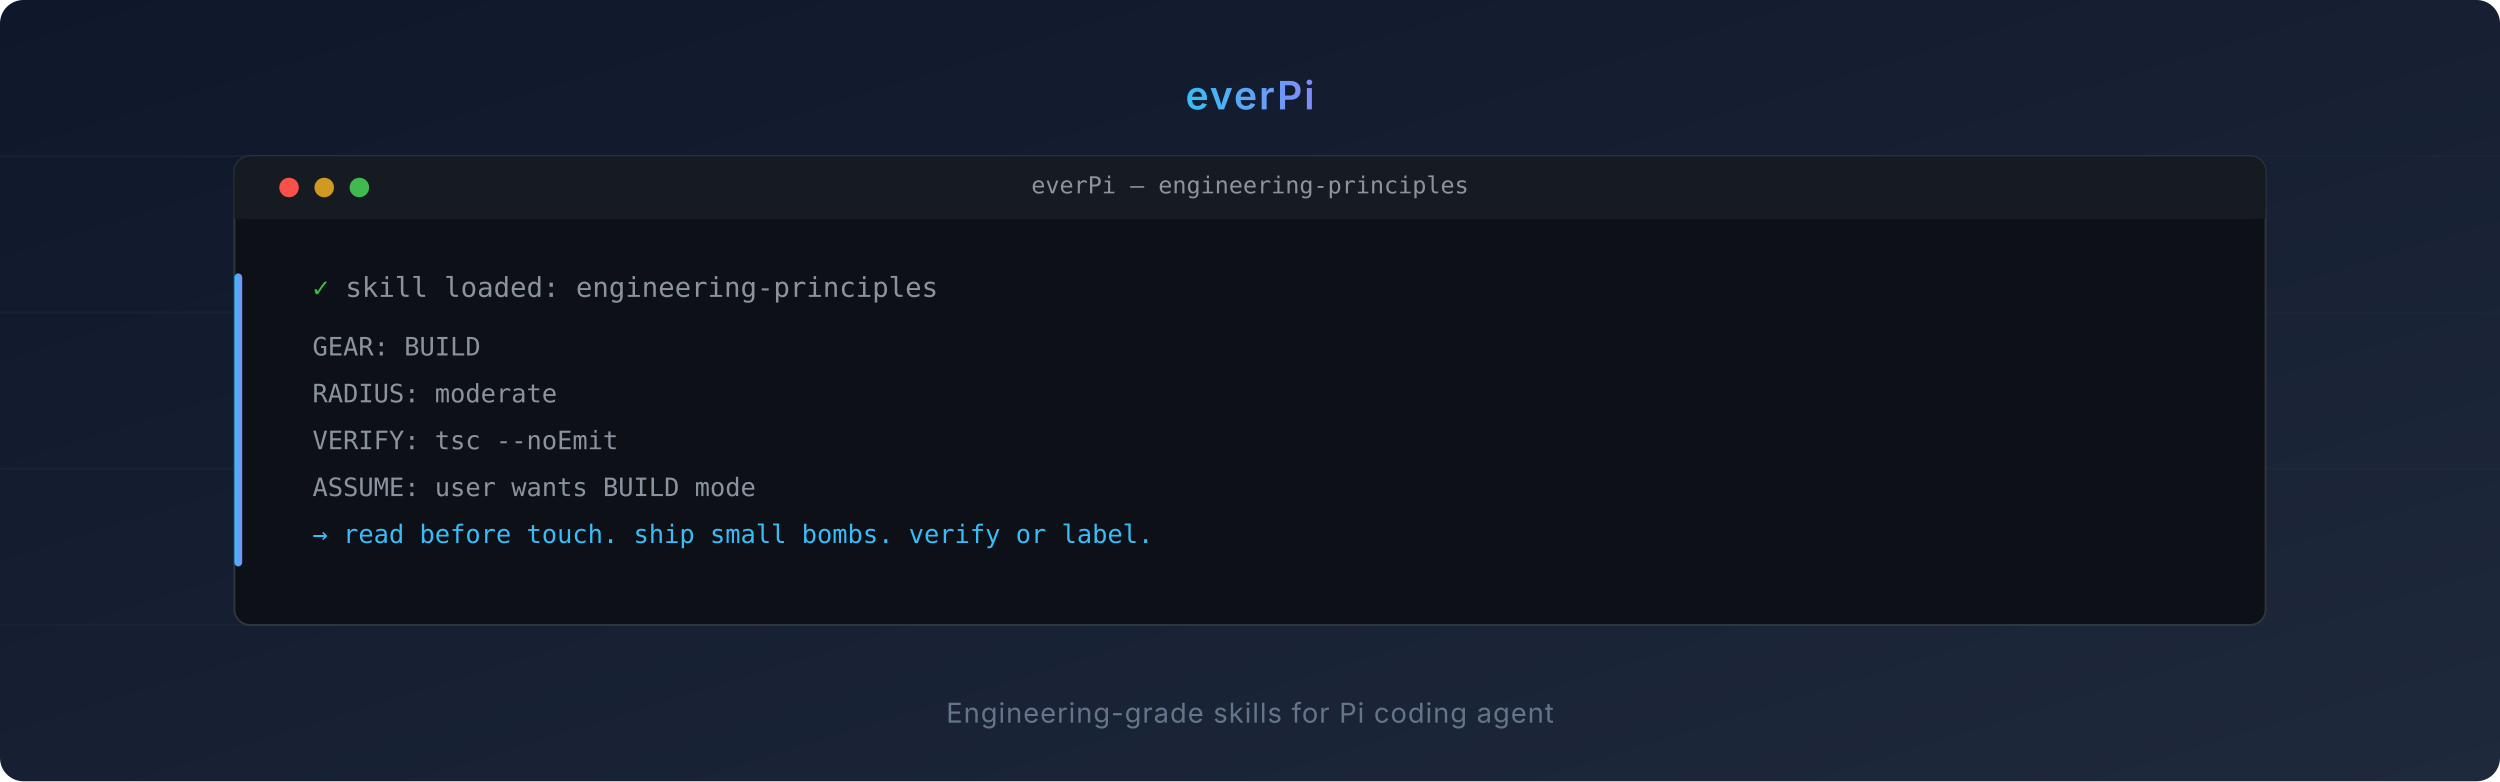
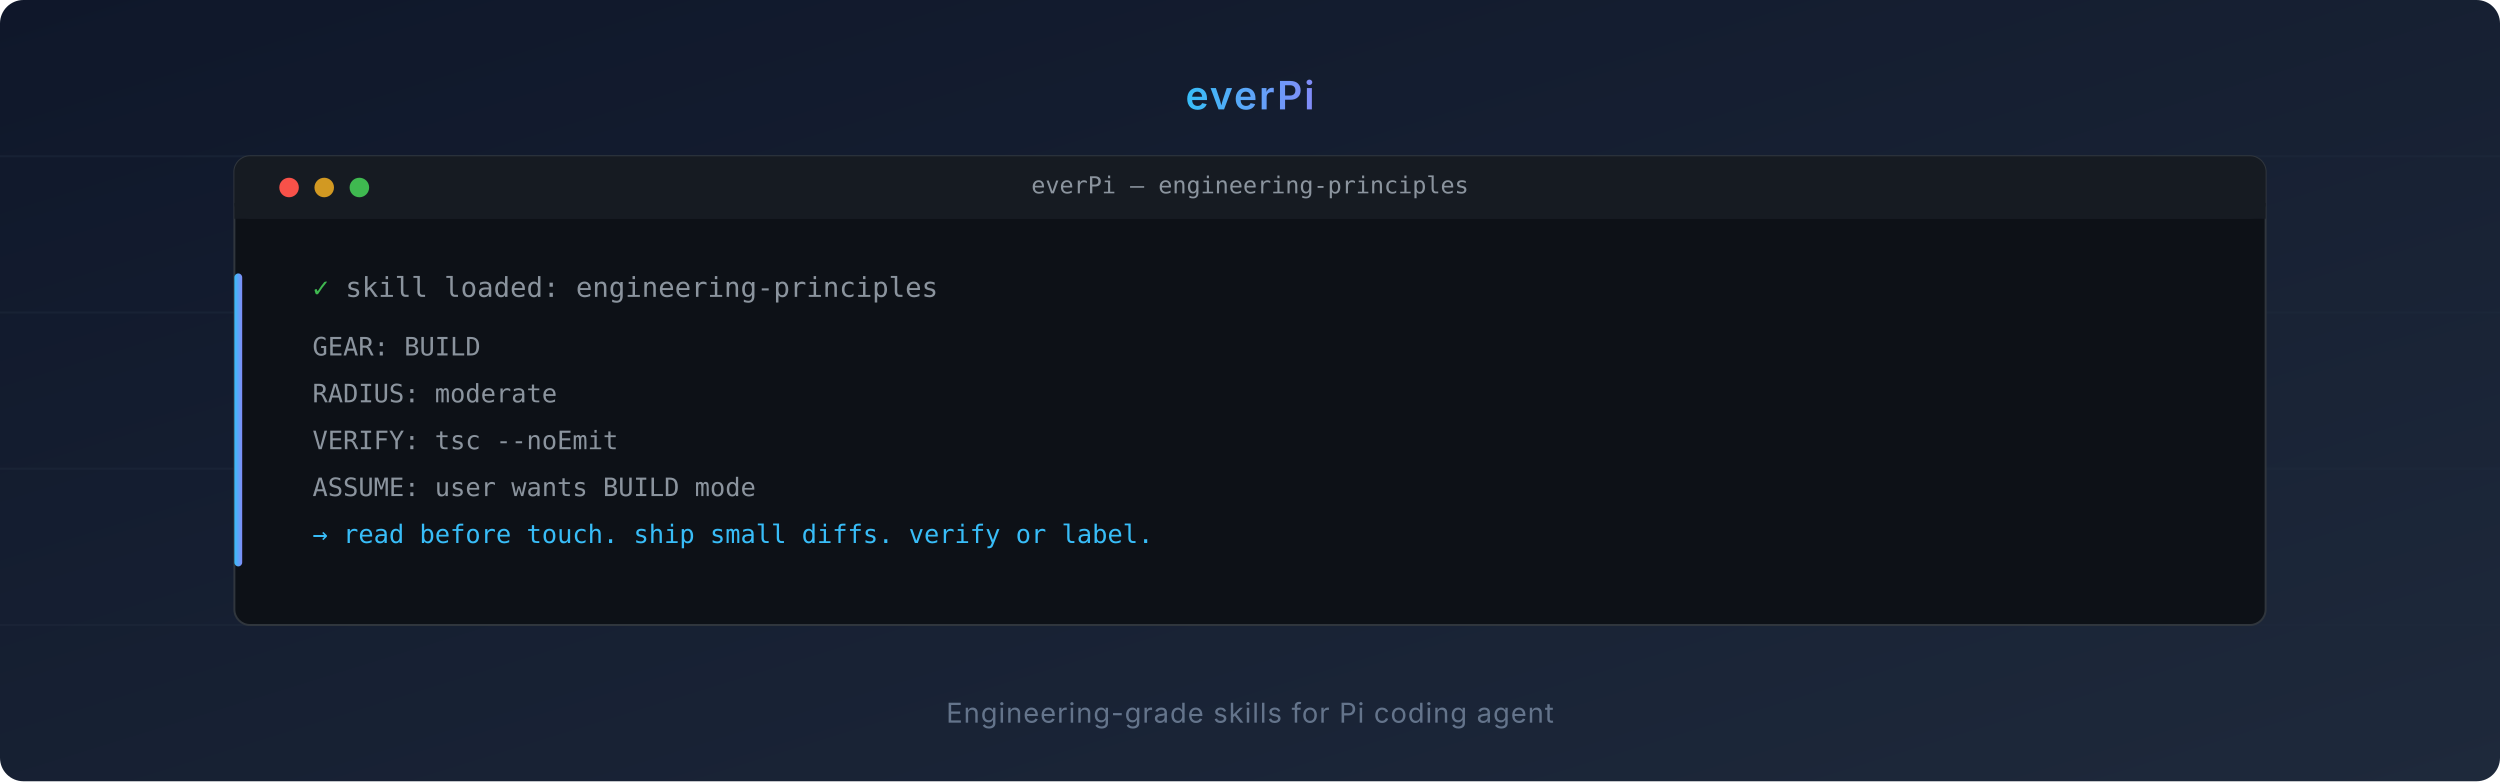
<svg xmlns="http://www.w3.org/2000/svg" width="1280" height="400" viewBox="0 0 1280 400">
  <defs>
    <linearGradient id="bg" x1="0" y1="0" x2="1" y2="1">
      <stop offset="0%" stop-color="#0f172a" />
      <stop offset="100%" stop-color="#1e293b" />
    </linearGradient>
    <linearGradient id="accent" x1="0" y1="0" x2="1" y2="0">
      <stop offset="0%" stop-color="#38bdf8" />
      <stop offset="100%" stop-color="#818cf8" />
    </linearGradient>
    <linearGradient id="dim" x1="0" y1="0" x2="1" y2="0">
      <stop offset="0%" stop-color="#334155" />
      <stop offset="100%" stop-color="#475569" />
    </linearGradient>
  </defs>
  <rect width="1280" height="400" fill="url(#bg)" rx="12" />
  <g stroke="#1e293b" stroke-width="1" opacity="0.5">
    <line x1="0" y1="80" x2="1280" y2="80" />
    <line x1="0" y1="160" x2="1280" y2="160" />
    <line x1="0" y1="240" x2="1280" y2="240" />
    <line x1="0" y1="320" x2="1280" y2="320" />
  </g>
  <rect x="120" y="80" width="1040" height="240" rx="8" fill="#0d1117" stroke="#30363d" stroke-width="1" />
  <rect x="120" y="80" width="1040" height="32" rx="8" fill="#161b22" />
  <rect x="120" y="104" width="1040" height="8" fill="#161b22" />
  <circle cx="148" cy="96" r="5" fill="#f85149" />
  <circle cx="166" cy="96" r="5" fill="#d29922" />
  <circle cx="184" cy="96" r="5" fill="#3fb950" />
  <text x="640" y="99" fill="#8b949e" font-family="monospace" font-size="12" text-anchor="middle">everPi — engineering-principles</text>
  <text x="160" y="152" fill="#8b949e" font-family="monospace" font-size="14">
    <tspan fill="#3fb950">✓</tspan> skill loaded: engineering-principles
  </text>
  <text x="160" y="182" fill="#8b949e" font-family="monospace" font-size="13">  GEAR:     BUILD</text>
  <text x="160" y="206" fill="#8b949e" font-family="monospace" font-size="13">  RADIUS:   moderate</text>
  <text x="160" y="230" fill="#8b949e" font-family="monospace" font-size="13">  VERIFY:   tsc --noEmit</text>
  <text x="160" y="254" fill="#8b949e" font-family="monospace" font-size="13">  ASSUME:   user wants BUILD mode</text>
  <text x="160" y="278" fill="#8b949e" font-family="monospace" font-size="13">
-     <tspan fill="#38bdf8">→ read before touch. ship small bombs. verify or label.</tspan>
+     <tspan fill="#38bdf8">→ read before touch. ship small diffs. verify or label.</tspan>
  </text>
  <text x="640" y="56" fill="url(#accent)" font-family="-apple-system, BlinkMacSystemFont, 'Segoe UI', sans-serif" font-size="20" font-weight="600" text-anchor="middle" letter-spacing="1">
    everPi
  </text>
  <rect x="120" y="140" width="4" height="150" fill="url(#accent)" rx="2" />
  <text x="640" y="370" fill="#64748b" font-family="-apple-system, BlinkMacSystemFont, 'Segoe UI', sans-serif" font-size="14" text-anchor="middle" letter-spacing="0.5">
    Engineering-grade skills for Pi coding agent
  </text>
</svg>
